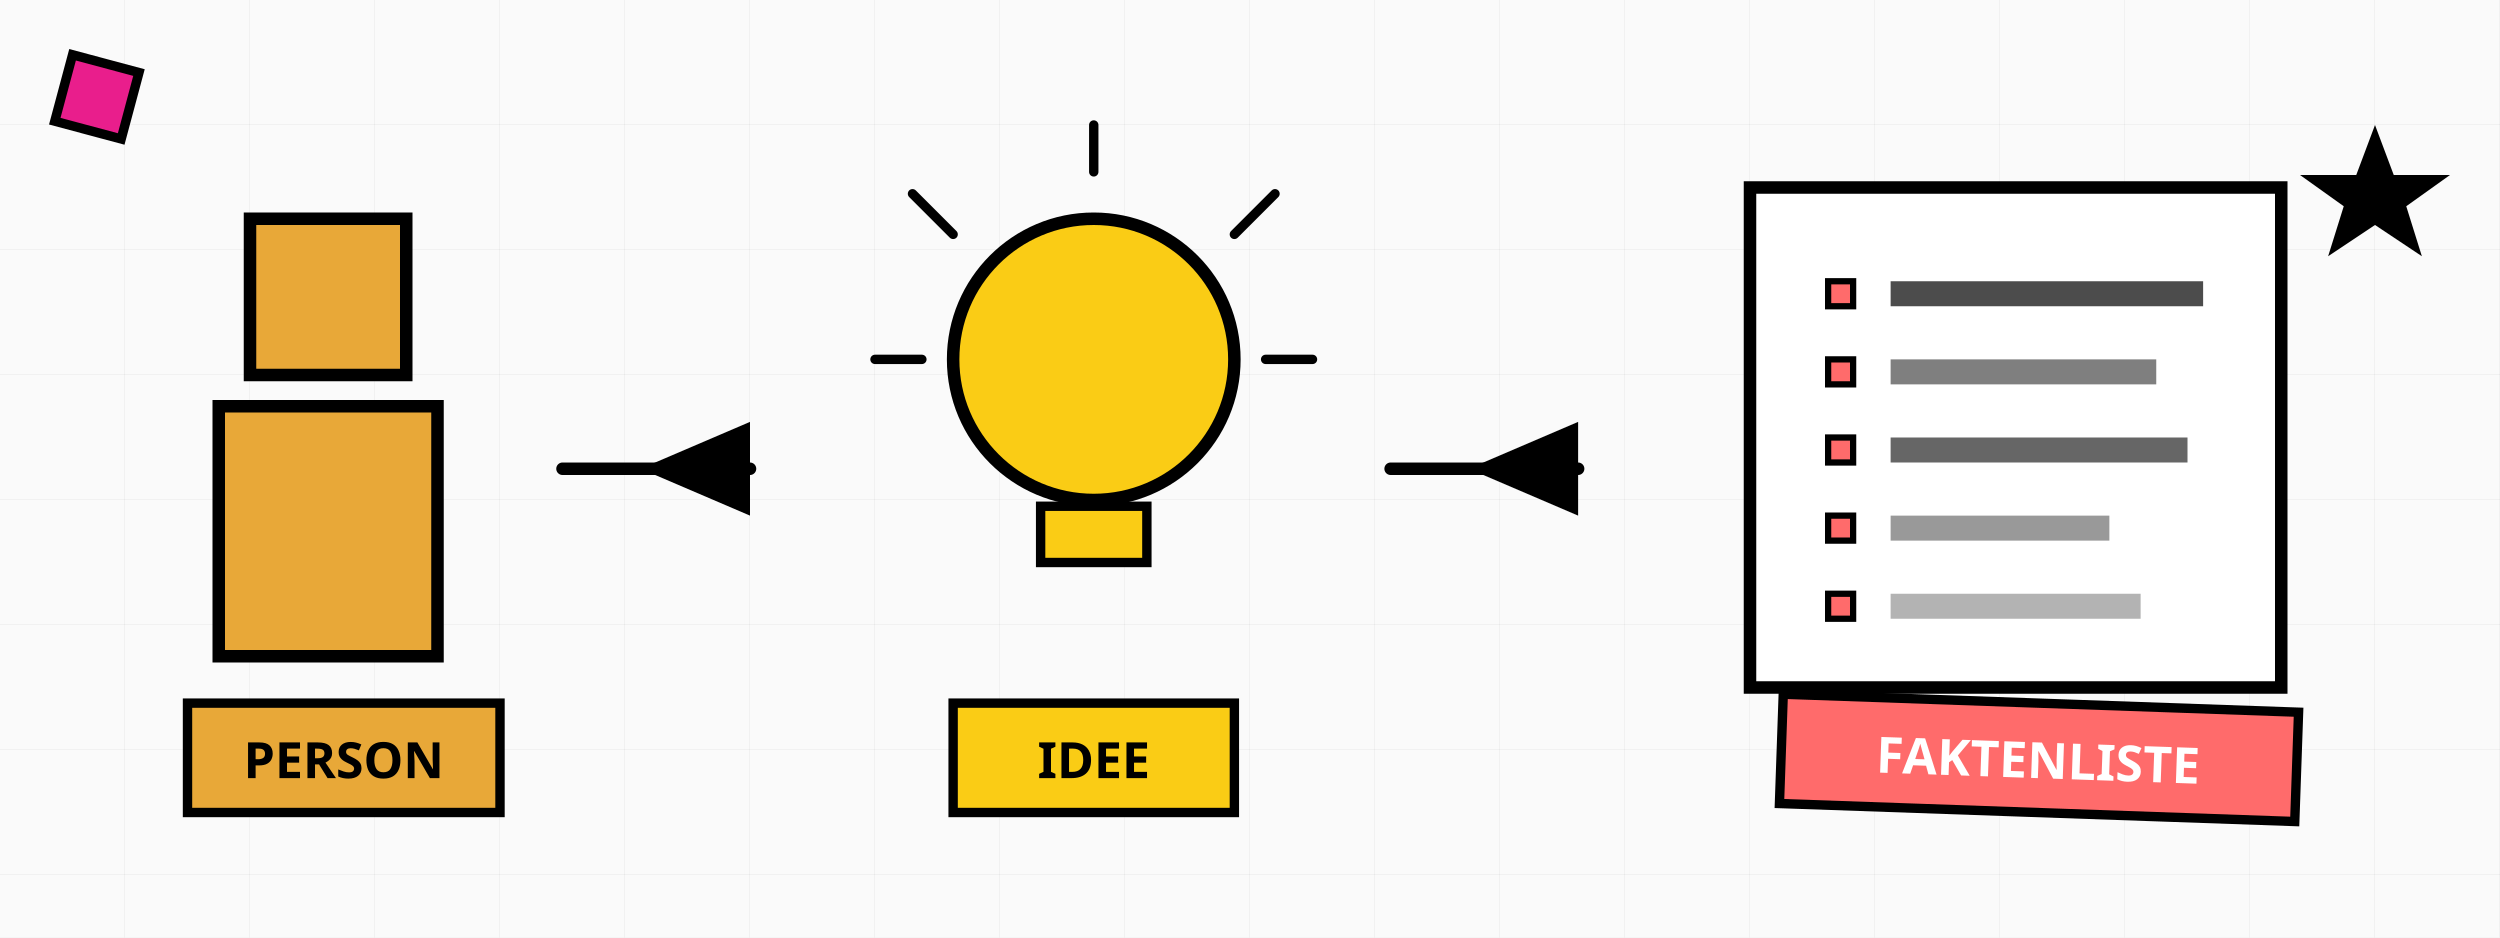
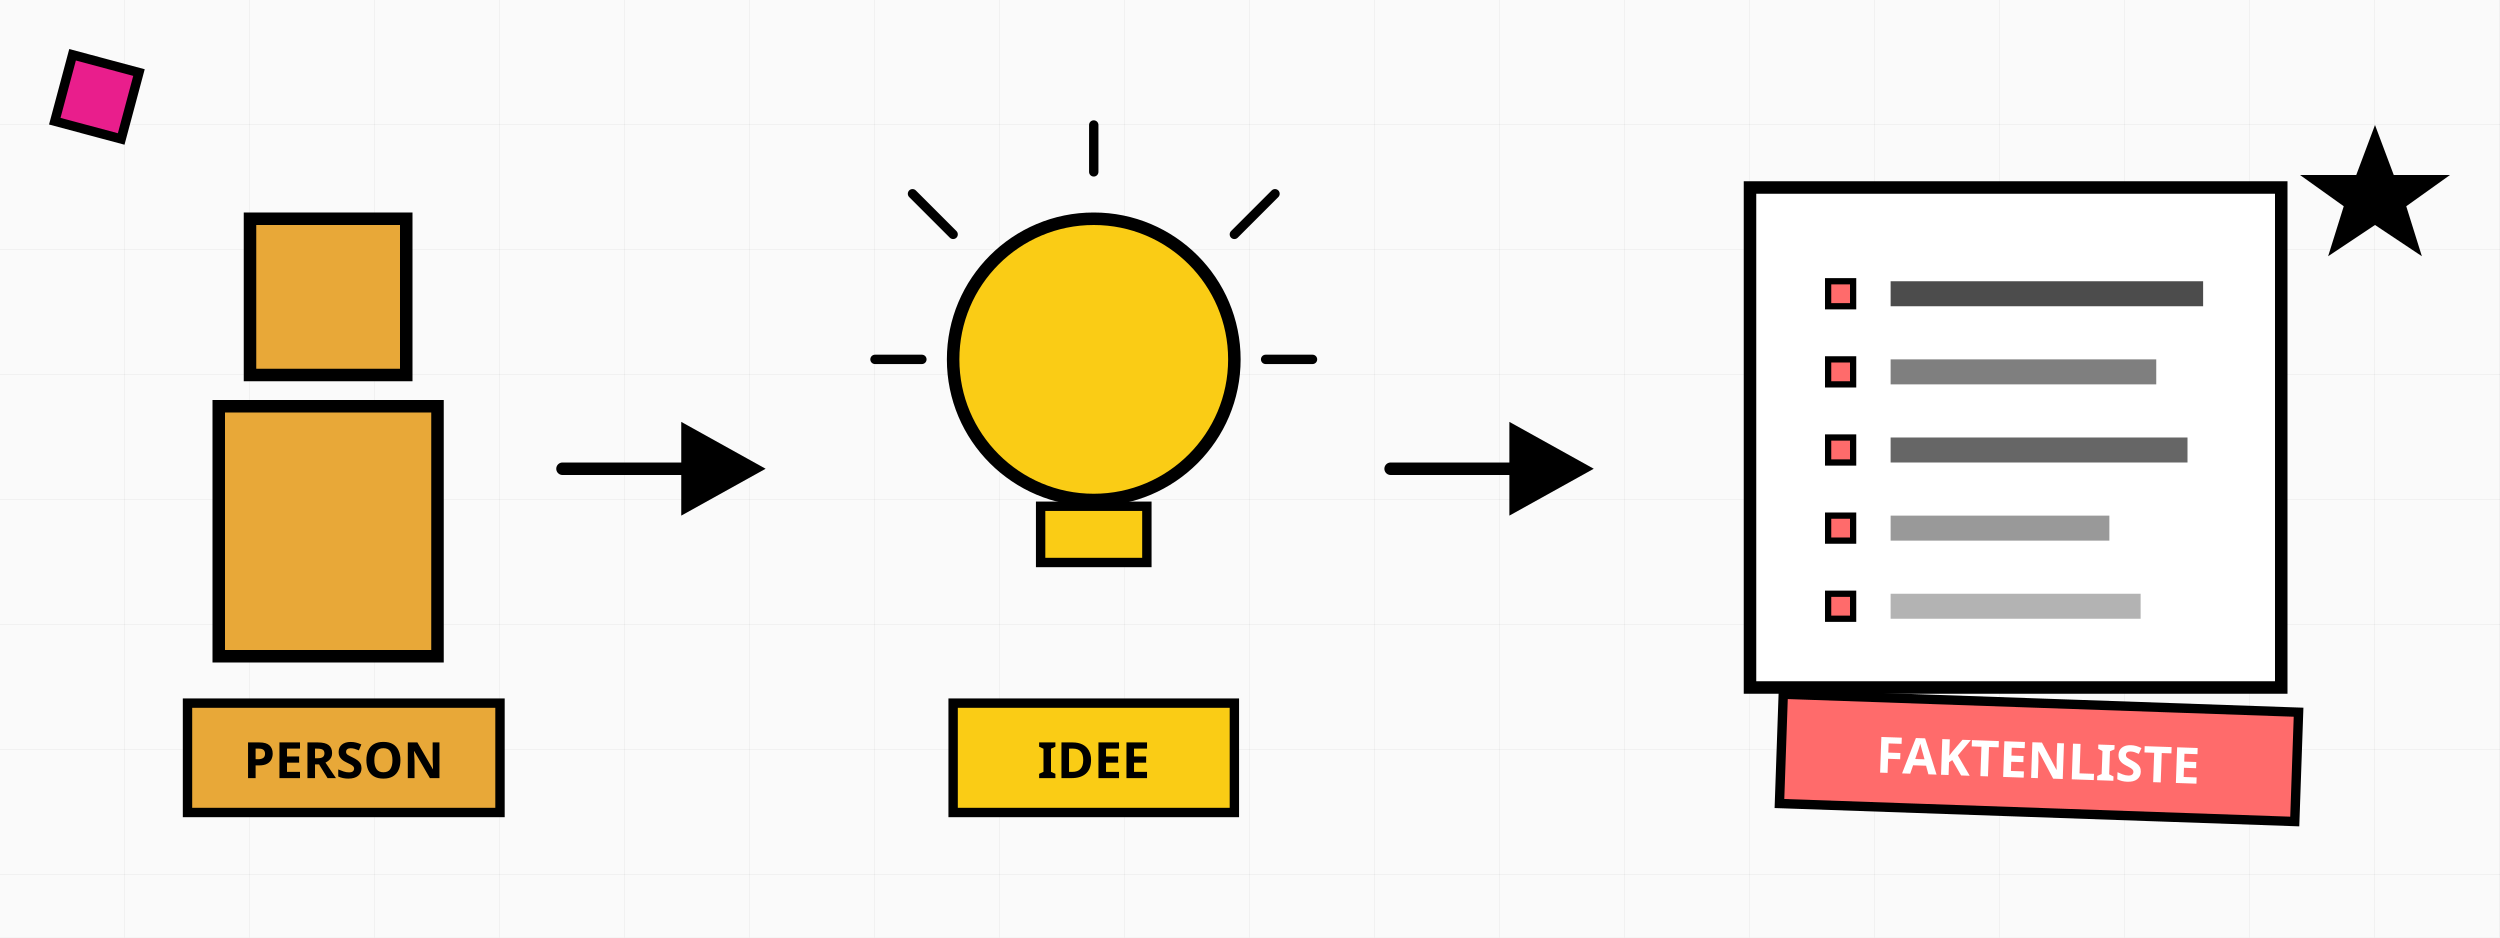
<svg xmlns="http://www.w3.org/2000/svg" viewBox="0 0 800 300">
  <rect width="800" height="300" fill="#FAFAFA" />
  <defs>
    <pattern id="grid-prob" x="0" y="0" width="40" height="40" patternUnits="userSpaceOnUse">
      <line x1="40" y1="0" x2="40" y2="40" stroke="#000" stroke-width="0.5" opacity="0.05" />
      <line x1="0" y1="40" x2="40" y2="40" stroke="#000" stroke-width="0.5" opacity="0.05" />
    </pattern>
  </defs>
  <rect width="800" height="300" fill="url(#grid-prob)" />
  <rect x="80" y="70" width="50" height="50" fill="#E8A838" stroke="#000" stroke-width="4" />
  <rect x="70" y="130" width="70" height="80" fill="#E8A838" stroke="#000" stroke-width="4" />
  <rect x="60" y="225" width="100" height="35" fill="#E8A838" stroke="#000" stroke-width="3" />
  <text x="110" y="249" font-family="system-ui, sans-serif" font-size="16" font-weight="900" fill="#000" text-anchor="middle">PERSON</text>
-   <polygon points="205,150 240,135 240,165" fill="#000" />
-   <line x1="180" y1="150" x2="240" y2="150" stroke="#000" stroke-width="4" stroke-linecap="round" />
+   <line x1="180" y1="150" x2="230" y2="150" stroke="#000" stroke-width="4" stroke-linecap="round" />
+   <polygon points="245,150 218,135 218,165" fill="#000" />
  <circle cx="350" cy="115" r="45" fill="#FACC15" stroke="#000" stroke-width="4" />
  <rect x="333" y="162" width="34" height="18" fill="#FACC15" stroke="#000" stroke-width="3" />
  <line x1="350" y1="55" x2="350" y2="40" stroke="#000" stroke-width="3" stroke-linecap="round" />
  <line x1="395" y1="75" x2="408" y2="62" stroke="#000" stroke-width="3" stroke-linecap="round" />
  <line x1="305" y1="75" x2="292" y2="62" stroke="#000" stroke-width="3" stroke-linecap="round" />
  <line x1="405" y1="115" x2="420" y2="115" stroke="#000" stroke-width="3" stroke-linecap="round" />
  <line x1="295" y1="115" x2="280" y2="115" stroke="#000" stroke-width="3" stroke-linecap="round" />
  <rect x="305" y="225" width="90" height="35" fill="#FACC15" stroke="#000" stroke-width="3" />
  <text x="350" y="249" font-family="system-ui, sans-serif" font-size="16" font-weight="900" fill="#000" text-anchor="middle">IDEE</text>
-   <polygon points="470,150 505,135 505,165" fill="#000" />
-   <line x1="445" y1="150" x2="505" y2="150" stroke="#000" stroke-width="4" stroke-linecap="round" />
+   <line x1="445" y1="150" x2="495" y2="150" stroke="#000" stroke-width="4" stroke-linecap="round" />
+   <polygon points="510,150 483,135 483,165" fill="#000" />
  <rect x="560" y="60" width="170" height="160" fill="#FFF" stroke="#000" stroke-width="4" />
  <rect x="585" y="90" width="8" height="8" fill="#FF6B6B" stroke="#000" stroke-width="2" />
  <rect x="605" y="90" width="100" height="8" fill="#000" opacity="0.7" />
  <rect x="585" y="115" width="8" height="8" fill="#FF6B6B" stroke="#000" stroke-width="2" />
  <rect x="605" y="115" width="85" height="8" fill="#000" opacity="0.5" />
  <rect x="585" y="140" width="8" height="8" fill="#FF6B6B" stroke="#000" stroke-width="2" />
  <rect x="605" y="140" width="95" height="8" fill="#000" opacity="0.6" />
  <rect x="585" y="165" width="8" height="8" fill="#FF6B6B" stroke="#000" stroke-width="2" />
  <rect x="605" y="165" width="70" height="8" fill="#000" opacity="0.4" />
  <rect x="585" y="190" width="8" height="8" fill="#FF6B6B" stroke="#000" stroke-width="2" />
  <rect x="605" y="190" width="80" height="8" fill="#000" opacity="0.3" />
  <rect x="570" y="225" width="165" height="35" fill="#FF6B6B" stroke="#000" stroke-width="3" transform="rotate(2 652 242)" />
  <text x="652" y="249" font-family="system-ui, sans-serif" font-size="16" font-weight="900" fill="#FFF" text-anchor="middle" transform="rotate(2 652 249)">FAKTENLISTE</text>
  <rect x="20" y="20" width="22" height="22" fill="#E91E8C" stroke="#000" stroke-width="3" transform="rotate(15 31 31)" />
  <polygon points="760,40 766,56 784,56 770,66 775,82 760,72 745,82 750,66 736,56 754,56" fill="#000" />
</svg>
